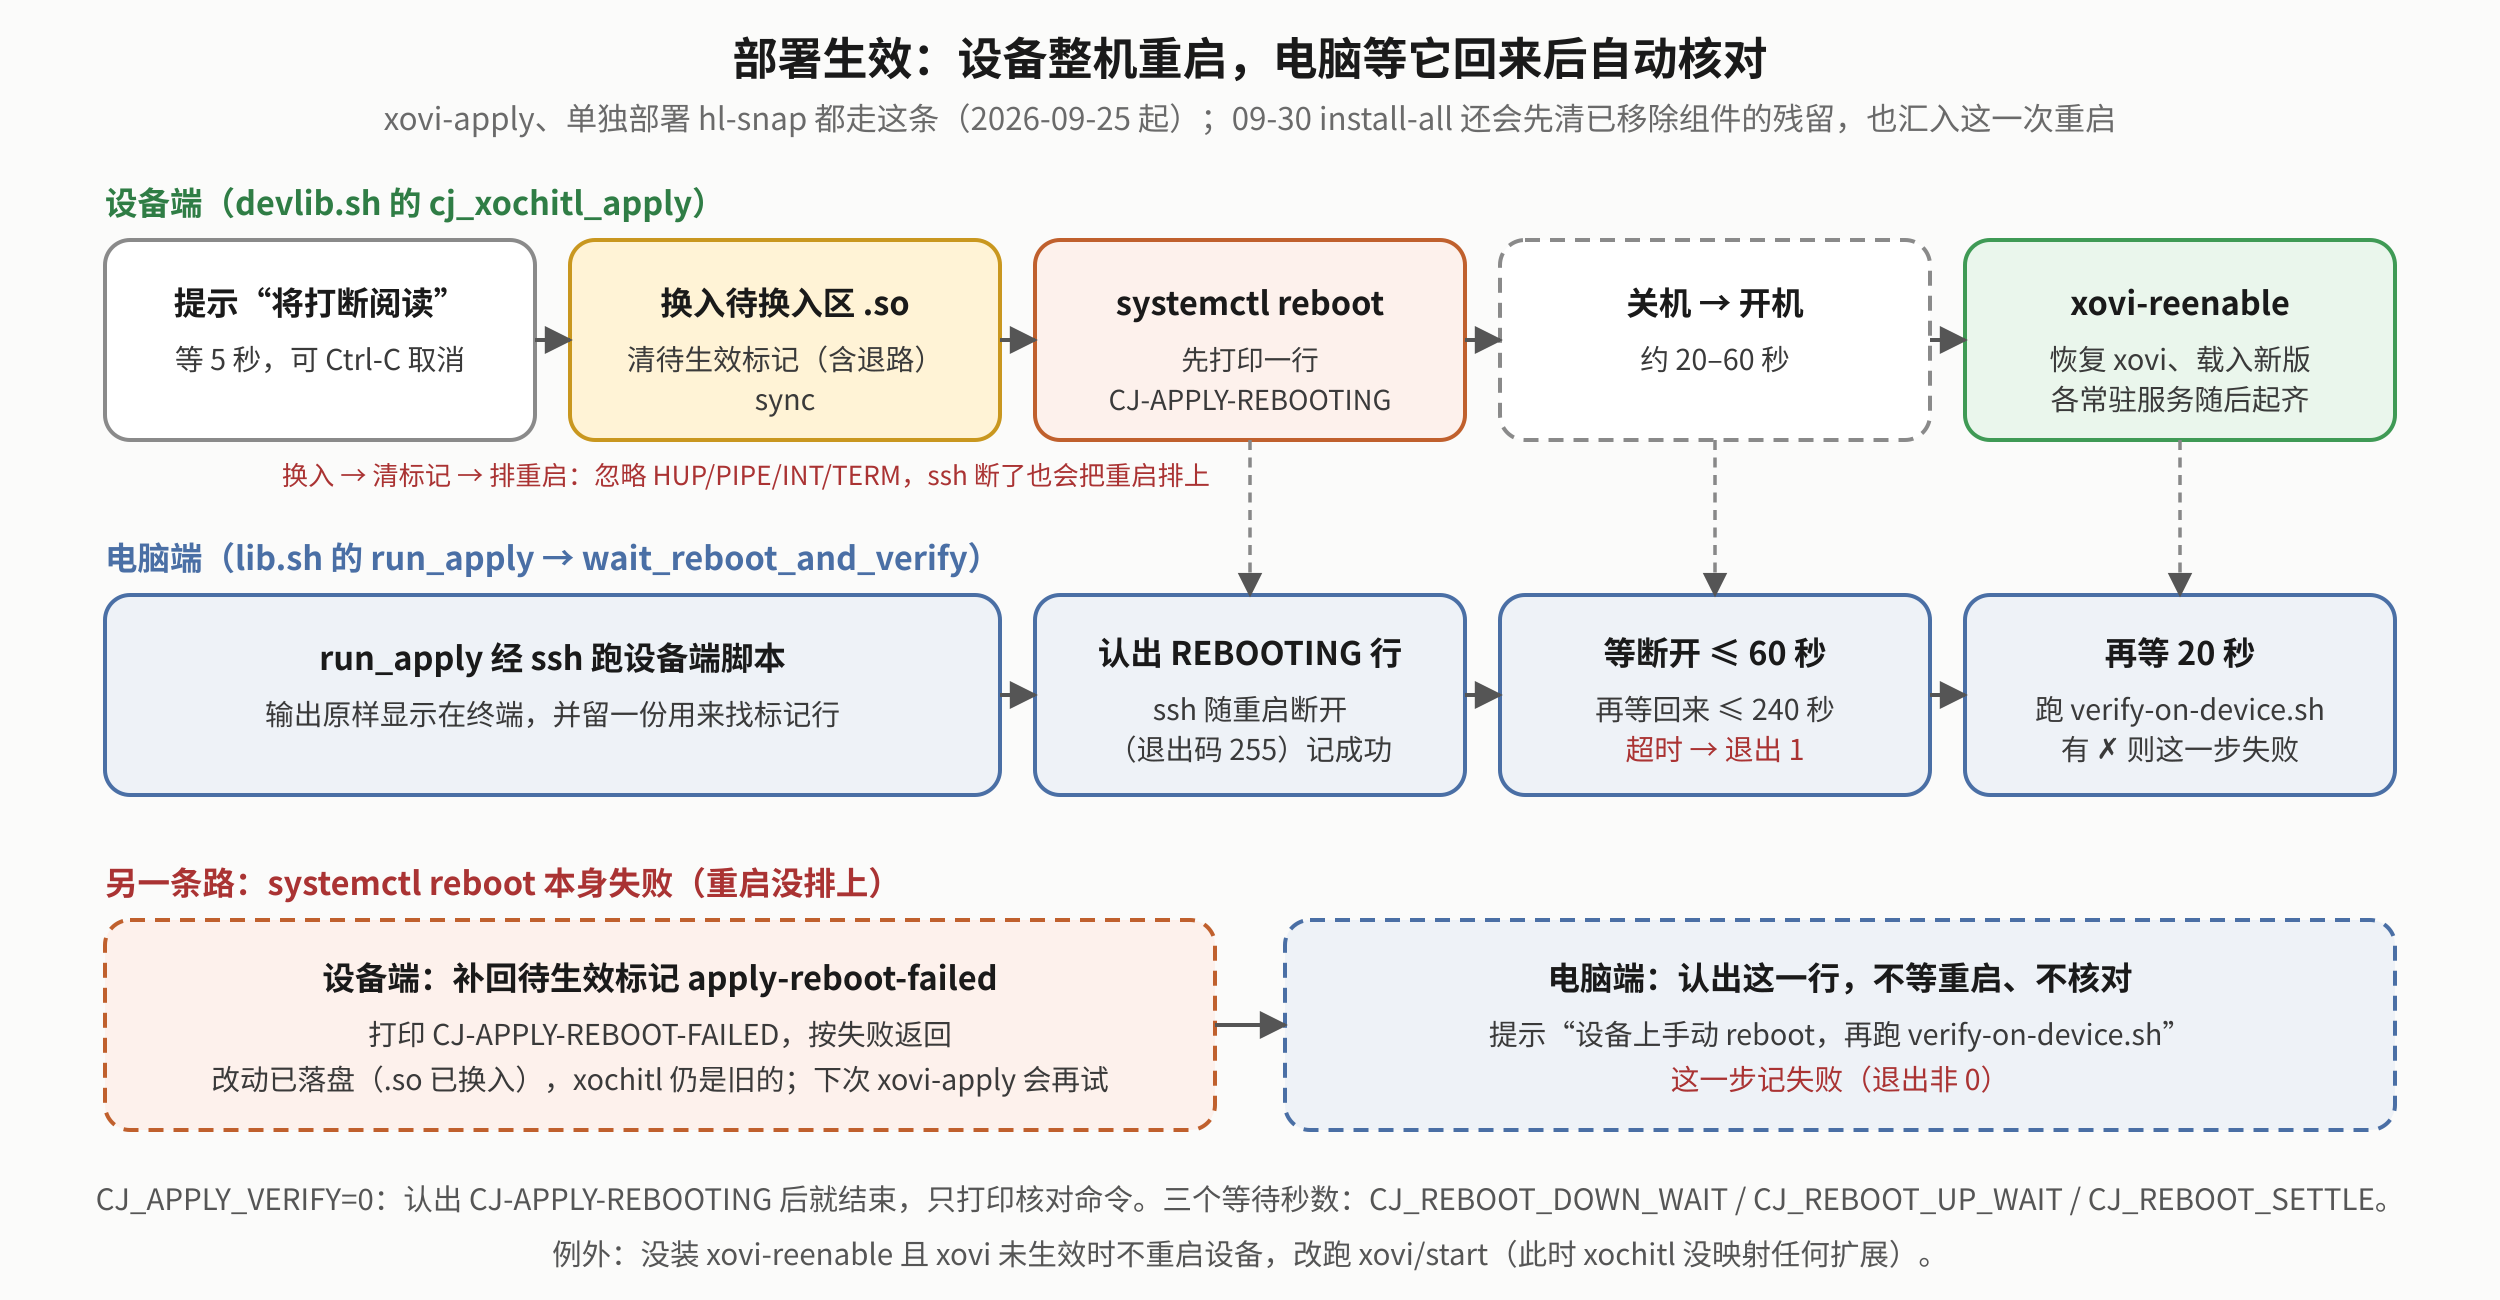
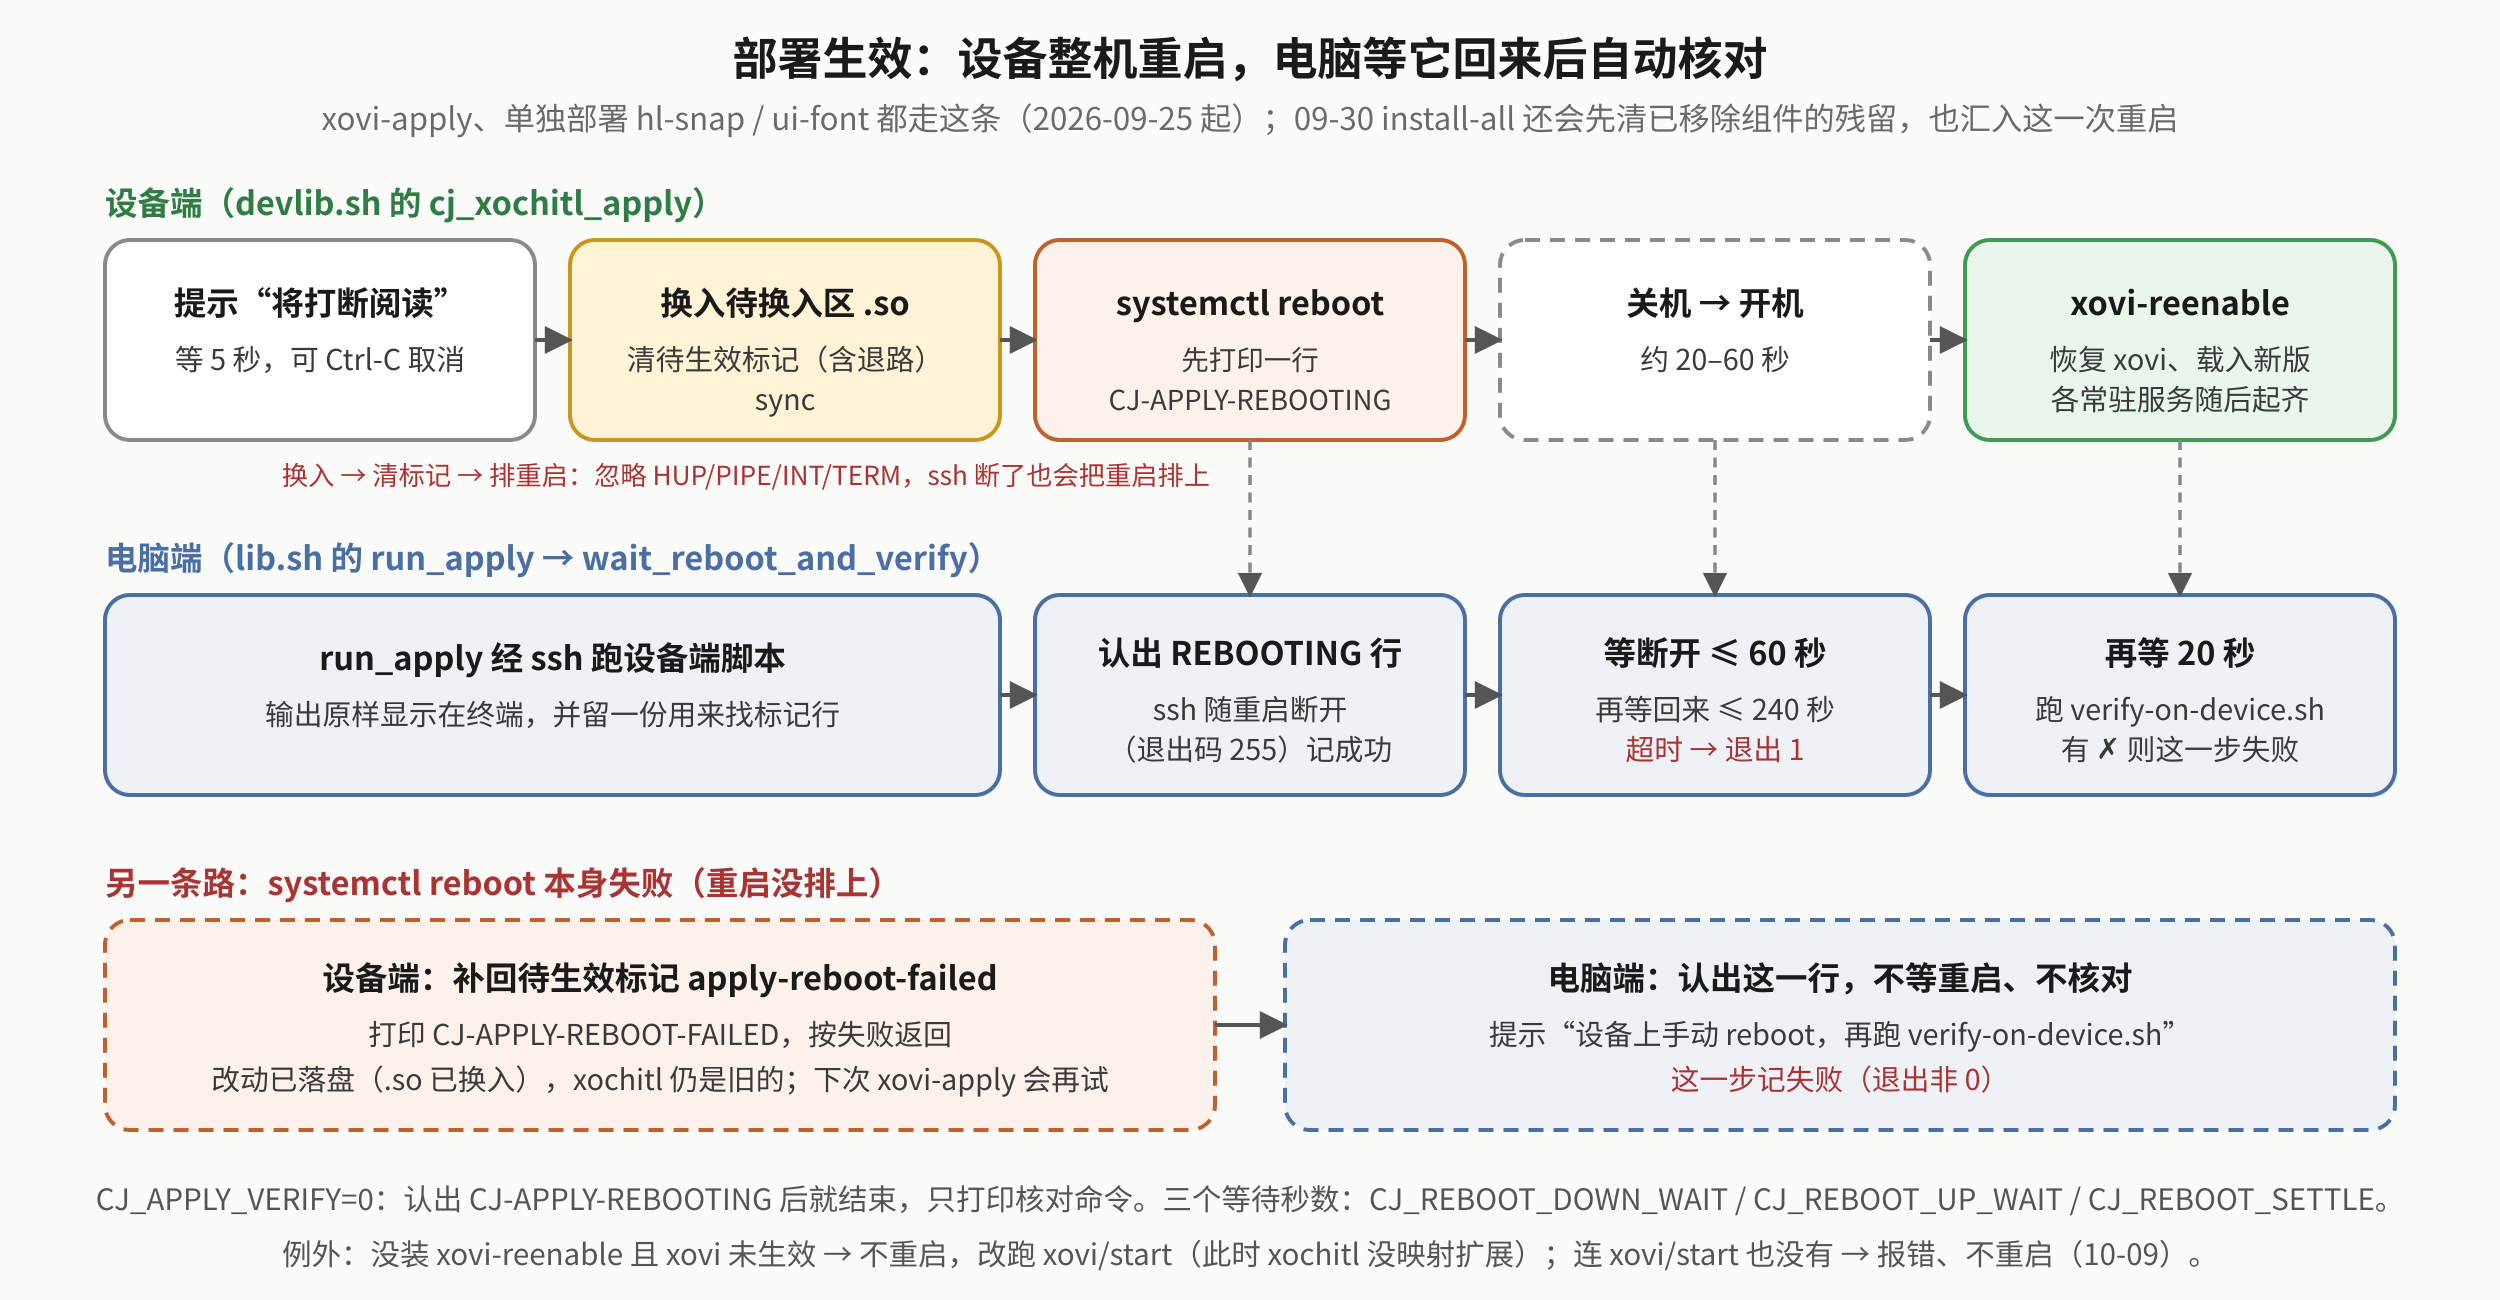
- <svg xmlns="http://www.w3.org/2000/svg" viewBox="0 0 1000 520" font-family="Noto Sans CJK SC, sans-serif">
+ <svg xmlns="http://www.w3.org/2000/svg" viewBox="0 0 1000 520" font-family="Noto Sans SC, Noto Sans CJK SC, sans-serif">
  <defs>
    <marker id="av-m" viewBox="0 0 10 10" refX="9" refY="5" markerWidth="7" markerHeight="7" orient="auto-start-reverse">
      <path d="M0,0 L10,5 L0,10 z" fill="#555" />
    </marker>
  </defs>
  <rect x="0" y="0" width="1000" height="520" fill="#fbfbfa" />
  <text x="500" y="30" text-anchor="middle" font-size="18" font-weight="bold" fill="#1a1a1a">部署生效：设备整机重启，电脑等它回来后自动核对</text>
-   <text x="500" y="52" text-anchor="middle" font-size="12.5" fill="#6a6a6a">xovi-apply、单独部署 hl-snap 都走这条（2026-09-25 起）；09-30 install-all 还会先清已移除组件的残留，也汇入这一次重启</text>
+   <text x="500" y="52" text-anchor="middle" font-size="12.5" fill="#6a6a6a">xovi-apply、单独部署 hl-snap / ui-font 都走这条（2026-09-25 起）；09-30 install-all 还会先清已移除组件的残留，也汇入这一次重启</text>
  <text x="42" y="86" font-size="13" font-weight="bold" fill="#2f7d45">设备端（devlib.sh 的 cj_xochitl_apply）</text>
  <rect x="42" y="96" width="172" height="80" rx="10" fill="#ffffff" stroke="#8a8a8a" stroke-width="1.6" />
  <text x="128" y="126" text-anchor="middle" font-size="13" font-weight="bold" fill="#1a1a1a">提示“将打断阅读”</text>
  <text x="128" y="148" text-anchor="middle" font-size="11.5" fill="#3a3a3a">等 5 秒，可 Ctrl-C 取消</text>
  <rect x="228" y="96" width="172" height="80" rx="10" fill="#fff3d6" stroke="#c9971f" stroke-width="1.6" />
  <text x="314" y="126" text-anchor="middle" font-size="13" font-weight="bold" fill="#1a1a1a">换入待换入区 .so</text>
  <text x="314" y="148" text-anchor="middle" font-size="11.5" fill="#3a3a3a">清待生效标记（含退路）</text>
  <text x="314" y="164" text-anchor="middle" font-size="11.5" fill="#3a3a3a">sync</text>
  <rect x="414" y="96" width="172" height="80" rx="10" fill="#fdf1ec" stroke="#c0602d" stroke-width="1.6" />
  <text x="500" y="126" text-anchor="middle" font-size="13" font-weight="bold" fill="#1a1a1a">systemctl reboot</text>
  <text x="500" y="148" text-anchor="middle" font-size="11" fill="#3a3a3a">先打印一行</text>
  <text x="500" y="164" text-anchor="middle" font-size="11" fill="#3a3a3a">CJ-APPLY-REBOOTING</text>
  <rect x="600" y="96" width="172" height="80" rx="10" fill="#ffffff" stroke="#8a8a8a" stroke-width="1.6" stroke-dasharray="6 4" />
  <text x="686" y="126" text-anchor="middle" font-size="13" font-weight="bold" fill="#1a1a1a">关机 → 开机</text>
  <text x="686" y="148" text-anchor="middle" font-size="11.5" fill="#3a3a3a">约 20–60 秒</text>
  <rect x="786" y="96" width="172" height="80" rx="10" fill="#eaf6ec" stroke="#3f9a55" stroke-width="1.6" />
  <text x="872" y="126" text-anchor="middle" font-size="13" font-weight="bold" fill="#1a1a1a">xovi-reenable</text>
  <text x="872" y="148" text-anchor="middle" font-size="11.5" fill="#3a3a3a">恢复 xovi、载入新版</text>
  <text x="872" y="164" text-anchor="middle" font-size="11.5" fill="#3a3a3a">各常驻服务随后起齐</text>
  <polyline points="214,136 228,136" fill="none" stroke="#555" stroke-width="1.6" marker-end="url(#av-m)" />
  <polyline points="400,136 414,136" fill="none" stroke="#555" stroke-width="1.6" marker-end="url(#av-m)" />
  <polyline points="586,136 600,136" fill="none" stroke="#555" stroke-width="1.6" marker-end="url(#av-m)" />
  <polyline points="772,136 786,136" fill="none" stroke="#555" stroke-width="1.6" marker-end="url(#av-m)" />
  <text x="484" y="194" text-anchor="end" font-size="10.5" fill="#a33">换入 → 清标记 → 排重启：忽略 HUP/PIPE/INT/TERM，ssh 断了也会把重启排上</text>
  <text x="42" y="228" font-size="13" font-weight="bold" fill="#4a6fa5">电脑端（lib.sh 的 run_apply → wait_reboot_and_verify）</text>
  <rect x="42" y="238" width="358" height="80" rx="10" fill="#eef2f7" stroke="#4a6fa5" stroke-width="1.6" />
  <text x="221" y="268" text-anchor="middle" font-size="13" font-weight="bold" fill="#1a1a1a">run_apply 经 ssh 跑设备端脚本</text>
  <text x="221" y="290" text-anchor="middle" font-size="11.5" fill="#3a3a3a">输出原样显示在终端，并留一份用来找标记行</text>
  <rect x="414" y="238" width="172" height="80" rx="10" fill="#eef2f7" stroke="#4a6fa5" stroke-width="1.6" />
  <text x="500" y="266" text-anchor="middle" font-size="13" font-weight="bold" fill="#1a1a1a">认出 REBOOTING 行</text>
  <text x="500" y="288" text-anchor="middle" font-size="11.5" fill="#3a3a3a">ssh 随重启断开</text>
  <text x="500" y="304" text-anchor="middle" font-size="11.5" fill="#3a3a3a">（退出码 255）记成功</text>
  <rect x="600" y="238" width="172" height="80" rx="10" fill="#eef2f7" stroke="#4a6fa5" stroke-width="1.6" />
  <text x="686" y="266" text-anchor="middle" font-size="13" font-weight="bold" fill="#1a1a1a">等断开 ≤ 60 秒</text>
  <text x="686" y="288" text-anchor="middle" font-size="11.5" fill="#3a3a3a">再等回来 ≤ 240 秒</text>
  <text x="686" y="304" text-anchor="middle" font-size="11.5" fill="#a33">超时 → 退出 1</text>
  <rect x="786" y="238" width="172" height="80" rx="10" fill="#eef2f7" stroke="#4a6fa5" stroke-width="1.6" />
  <text x="872" y="266" text-anchor="middle" font-size="13" font-weight="bold" fill="#1a1a1a">再等 20 秒</text>
  <text x="872" y="288" text-anchor="middle" font-size="11.5" fill="#3a3a3a">跑 verify-on-device.sh</text>
  <text x="872" y="304" text-anchor="middle" font-size="11.5" fill="#3a3a3a">有 ✗ 则这一步失败</text>
  <polyline points="400,278 414,278" fill="none" stroke="#555" stroke-width="1.6" marker-end="url(#av-m)" />
  <polyline points="586,278 600,278" fill="none" stroke="#555" stroke-width="1.6" marker-end="url(#av-m)" />
  <polyline points="772,278 786,278" fill="none" stroke="#555" stroke-width="1.6" marker-end="url(#av-m)" />
  <polyline points="500,176 500,238" fill="none" stroke="#888" stroke-width="1.4" stroke-dasharray="4 3" marker-end="url(#av-m)" />
  <polyline points="686,176 686,238" fill="none" stroke="#888" stroke-width="1.4" stroke-dasharray="4 3" marker-end="url(#av-m)" />
  <polyline points="872,176 872,238" fill="none" stroke="#888" stroke-width="1.4" stroke-dasharray="4 3" marker-end="url(#av-m)" />
  <text x="42" y="358" font-size="13" font-weight="bold" fill="#a33">另一条路：systemctl reboot 本身失败（重启没排上）</text>
  <rect x="42" y="368" width="444" height="84" rx="10" fill="#fdf1ec" stroke="#c0602d" stroke-width="1.6" stroke-dasharray="6 4" />
  <text x="264" y="396" text-anchor="middle" font-size="13" font-weight="bold" fill="#1a1a1a">设备端：补回待生效标记 apply-reboot-failed</text>
  <text x="264" y="418" text-anchor="middle" font-size="11.5" fill="#3a3a3a">打印 CJ-APPLY-REBOOT-FAILED，按失败返回</text>
  <text x="264" y="436" text-anchor="middle" font-size="11.5" fill="#3a3a3a">改动已落盘（.so 已换入），xochitl 仍是旧的；下次 xovi-apply 会再试</text>
  <rect x="514" y="368" width="444" height="84" rx="10" fill="#eef2f7" stroke="#4a6fa5" stroke-width="1.6" stroke-dasharray="6 4" />
  <text x="736" y="396" text-anchor="middle" font-size="13" font-weight="bold" fill="#1a1a1a">电脑端：认出这一行，不等重启、不核对</text>
  <text x="736" y="418" text-anchor="middle" font-size="11.5" fill="#3a3a3a">提示“设备上手动 reboot，再跑 verify-on-device.sh”</text>
  <text x="736" y="436" text-anchor="middle" font-size="11.5" fill="#a33">这一步记失败（退出非 0）</text>
  <polyline points="486,410 514,410" fill="none" stroke="#555" stroke-width="1.6" marker-end="url(#av-m)" />
  <text x="500" y="484" text-anchor="middle" font-size="11.8" fill="#555">CJ_APPLY_VERIFY=0：认出 CJ-APPLY-REBOOTING 后就结束，只打印核对命令。三个等待秒数：CJ_REBOOT_DOWN_WAIT / CJ_REBOOT_UP_WAIT / CJ_REBOOT_SETTLE。</text>
-   <text x="500" y="506" text-anchor="middle" font-size="11.8" fill="#555">例外：没装 xovi-reenable 且 xovi 未生效时不重启设备，改跑 xovi/start（此时 xochitl 没映射任何扩展）。</text>
+   <text x="500" y="506" text-anchor="middle" font-size="11.8" fill="#555">例外：没装 xovi-reenable 且 xovi 未生效 → 不重启，改跑 xovi/start（此时 xochitl 没映射扩展）；连 xovi/start 也没有 → 报错、不重启（10-09）。</text>
</svg>
